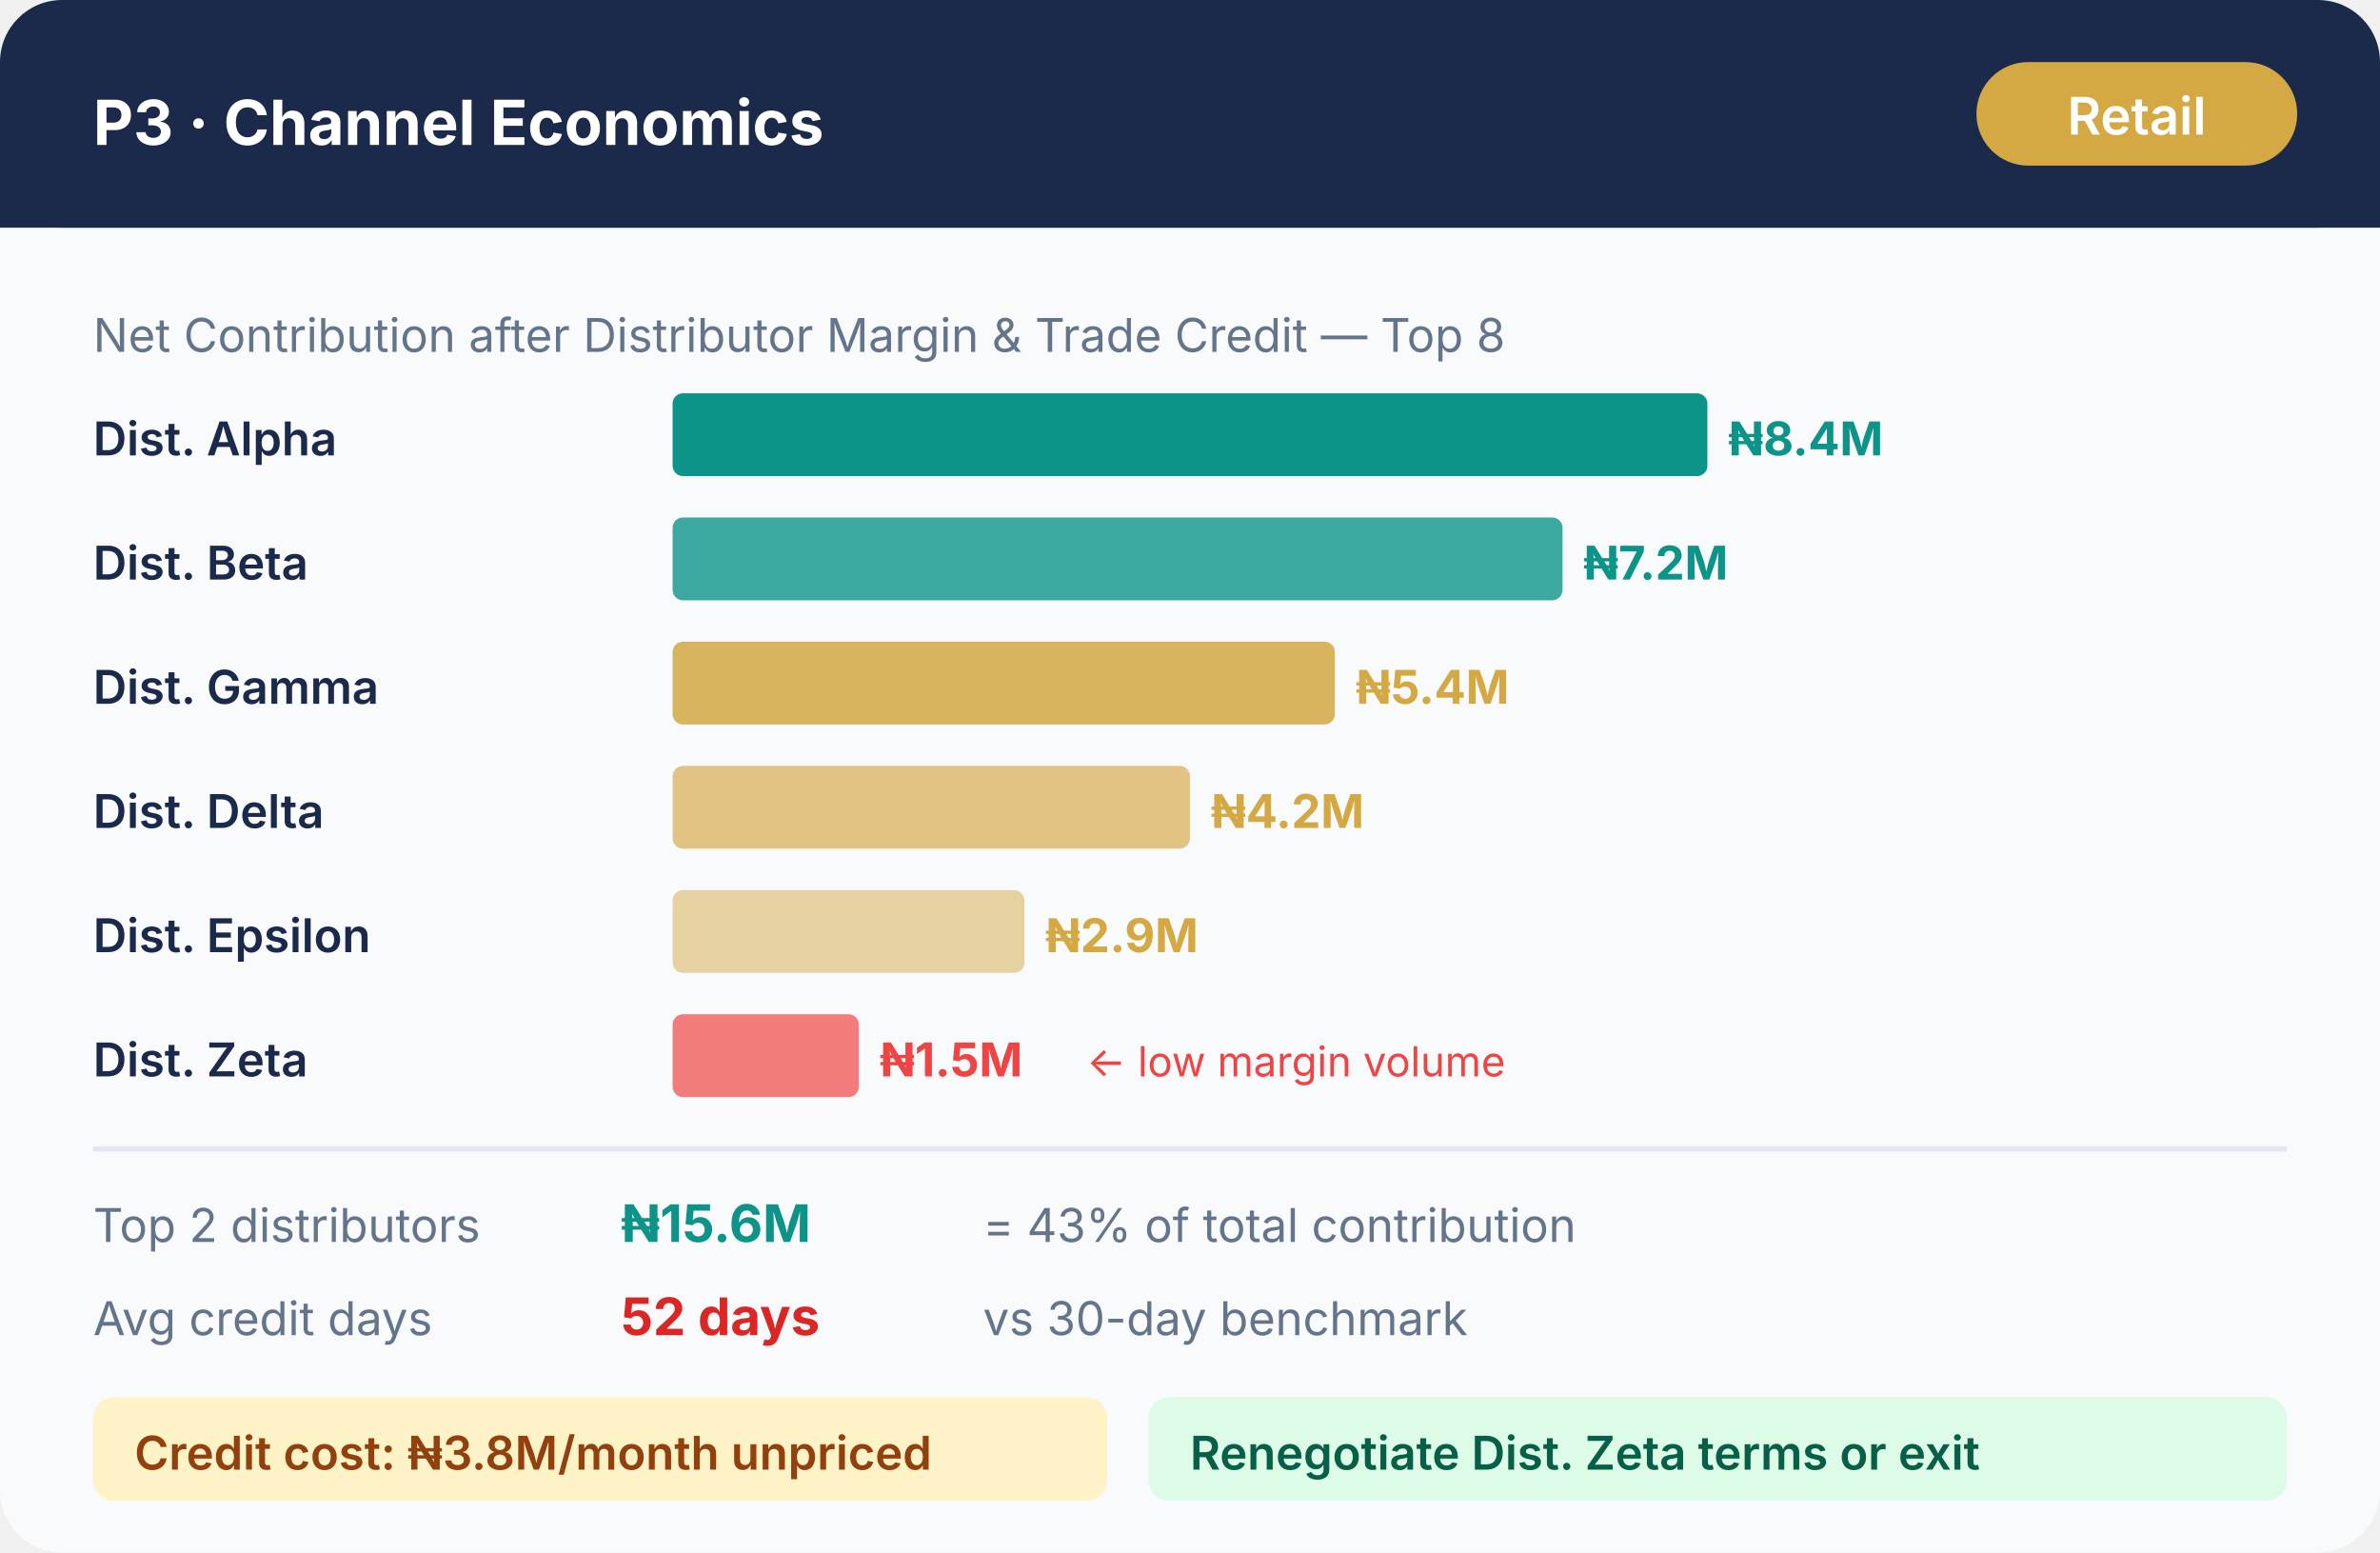
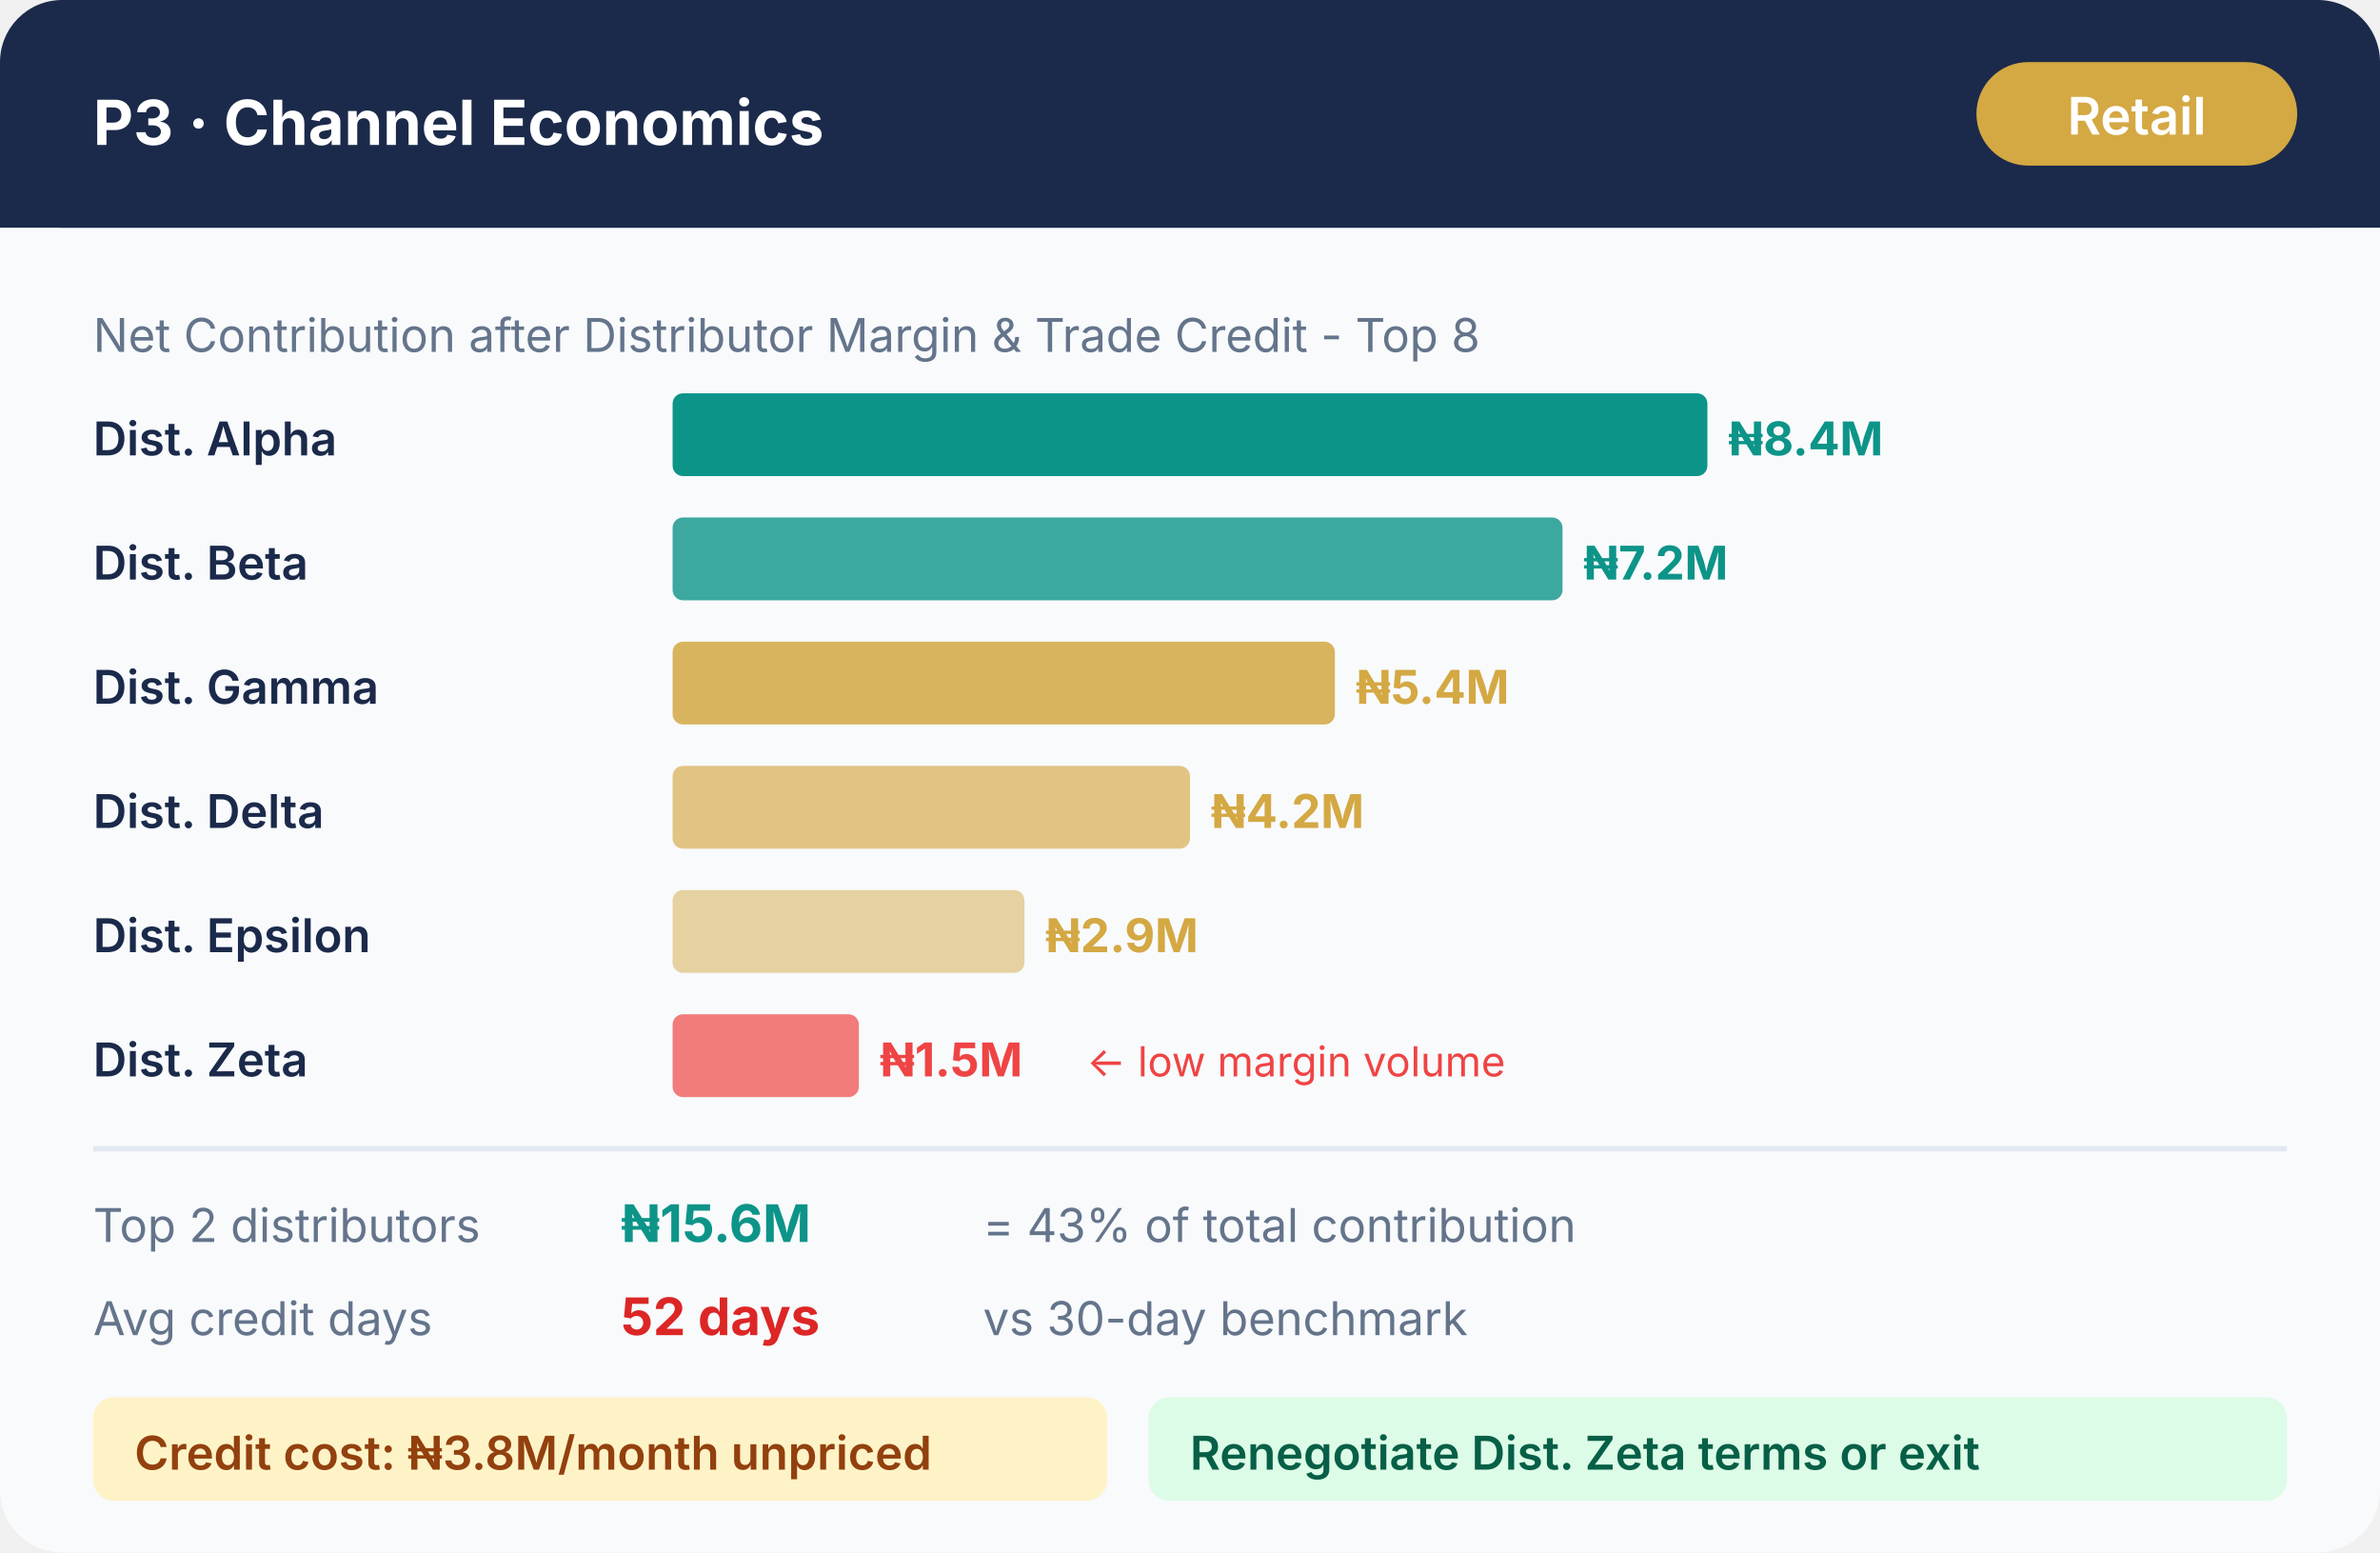
<svg xmlns="http://www.w3.org/2000/svg" viewBox="0 0 460 300" font-family="system-ui, -apple-system, sans-serif">
  <rect width="460" height="300" fill="#F8FAFC" rx="12" />
  <rect width="460" height="44" fill="#1B2A4A" rx="12" />
  <rect y="32" width="460" height="12" fill="#1B2A4A" />
  <text x="18" y="28" font-size="12" font-weight="700" fill="white">P3 · Channel Economics</text>
  <rect x="382" y="12" width="62" height="20" fill="#D4A843" rx="10" />
  <text x="413" y="26" text-anchor="middle" font-size="10" font-weight="600" fill="white">Retail</text>
-   <text x="18" y="68" font-size="9" fill="#64748B">Net Contribution after Distributor Margin &amp; Trade Credit — Top 8</text>
+   <text x="18" y="68" font-size="9" fill="#64748B">Net Contribution after Distributor Margin &amp; Trade Credit - Top 8</text>
  <text x="18" y="88" font-size="9" fill="#1B2A4A" font-weight="600">Dist. Alpha</text>
  <rect x="130" y="76" width="200" height="16" fill="#0D9488" rx="2" />
  <text x="334" y="88" font-size="9" fill="#0D9488" font-weight="700">₦8.4M</text>
  <text x="18" y="112" font-size="9" fill="#1B2A4A" font-weight="600">Dist. Beta</text>
  <rect x="130" y="100" width="172" height="16" fill="#0D9488" rx="2" opacity="0.8" />
  <text x="306" y="112" font-size="9" fill="#0D9488" font-weight="700">₦7.2M</text>
  <text x="18" y="136" font-size="9" fill="#1B2A4A" font-weight="600">Dist. Gamma</text>
  <rect x="130" y="124" width="128" height="16" fill="#D4A843" rx="2" opacity="0.85" />
  <text x="262" y="136" font-size="9" fill="#D4A843" font-weight="700">₦5.4M</text>
  <text x="18" y="160" font-size="9" fill="#1B2A4A" font-weight="600">Dist. Delta</text>
  <rect x="130" y="148" width="100" height="16" fill="#D4A843" rx="2" opacity="0.65" />
  <text x="234" y="160" font-size="9" fill="#D4A843" font-weight="700">₦4.2M</text>
  <text x="18" y="184" font-size="9" fill="#1B2A4A" font-weight="600">Dist. Epsilon</text>
  <rect x="130" y="172" width="68" height="16" fill="#D4A843" rx="2" opacity="0.5" />
  <text x="202" y="184" font-size="9" fill="#D4A843" font-weight="700">₦2.9M</text>
  <text x="18" y="208" font-size="9" fill="#1B2A4A" font-weight="600">Dist. Zeta</text>
  <rect x="130" y="196" width="36" height="16" fill="#EF4444" rx="2" opacity="0.7" />
  <text x="170" y="208" font-size="9" fill="#EF4444" font-weight="700">₦1.5M</text>
  <text x="210" y="208" font-size="8" fill="#EF4444">← low margin volume</text>
  <line x1="18" y1="222" x2="442" y2="222" stroke="#E2E8F0" stroke-width="1" />
  <text x="18" y="240" font-size="9" fill="#64748B">Top 2 distributors</text>
  <text x="120" y="240" font-size="10" font-weight="700" fill="#0D9488">₦15.6M</text>
  <text x="190" y="240" font-size="9" fill="#64748B">= 43% of total contribution</text>
  <text x="18" y="258" font-size="9" fill="#64748B">Avg credit days</text>
  <text x="120" y="258" font-size="10" font-weight="700" fill="#DC2626">52 days</text>
  <text x="190" y="258" font-size="9" fill="#64748B">vs 30-day benchmark</text>
  <rect x="18" y="270" width="196" height="20" fill="#FEF3C7" rx="4" />
  <text x="26" y="284" font-size="9" fill="#92400E" font-weight="600">Credit cost: ₦3.8M/month unpriced</text>
  <rect x="222" y="270" width="220" height="20" fill="#DCFCE7" rx="4" />
  <text x="230" y="284" font-size="9" fill="#065F46" font-weight="600">Renegotiate Dist. Zeta terms or exit</text>
</svg>
